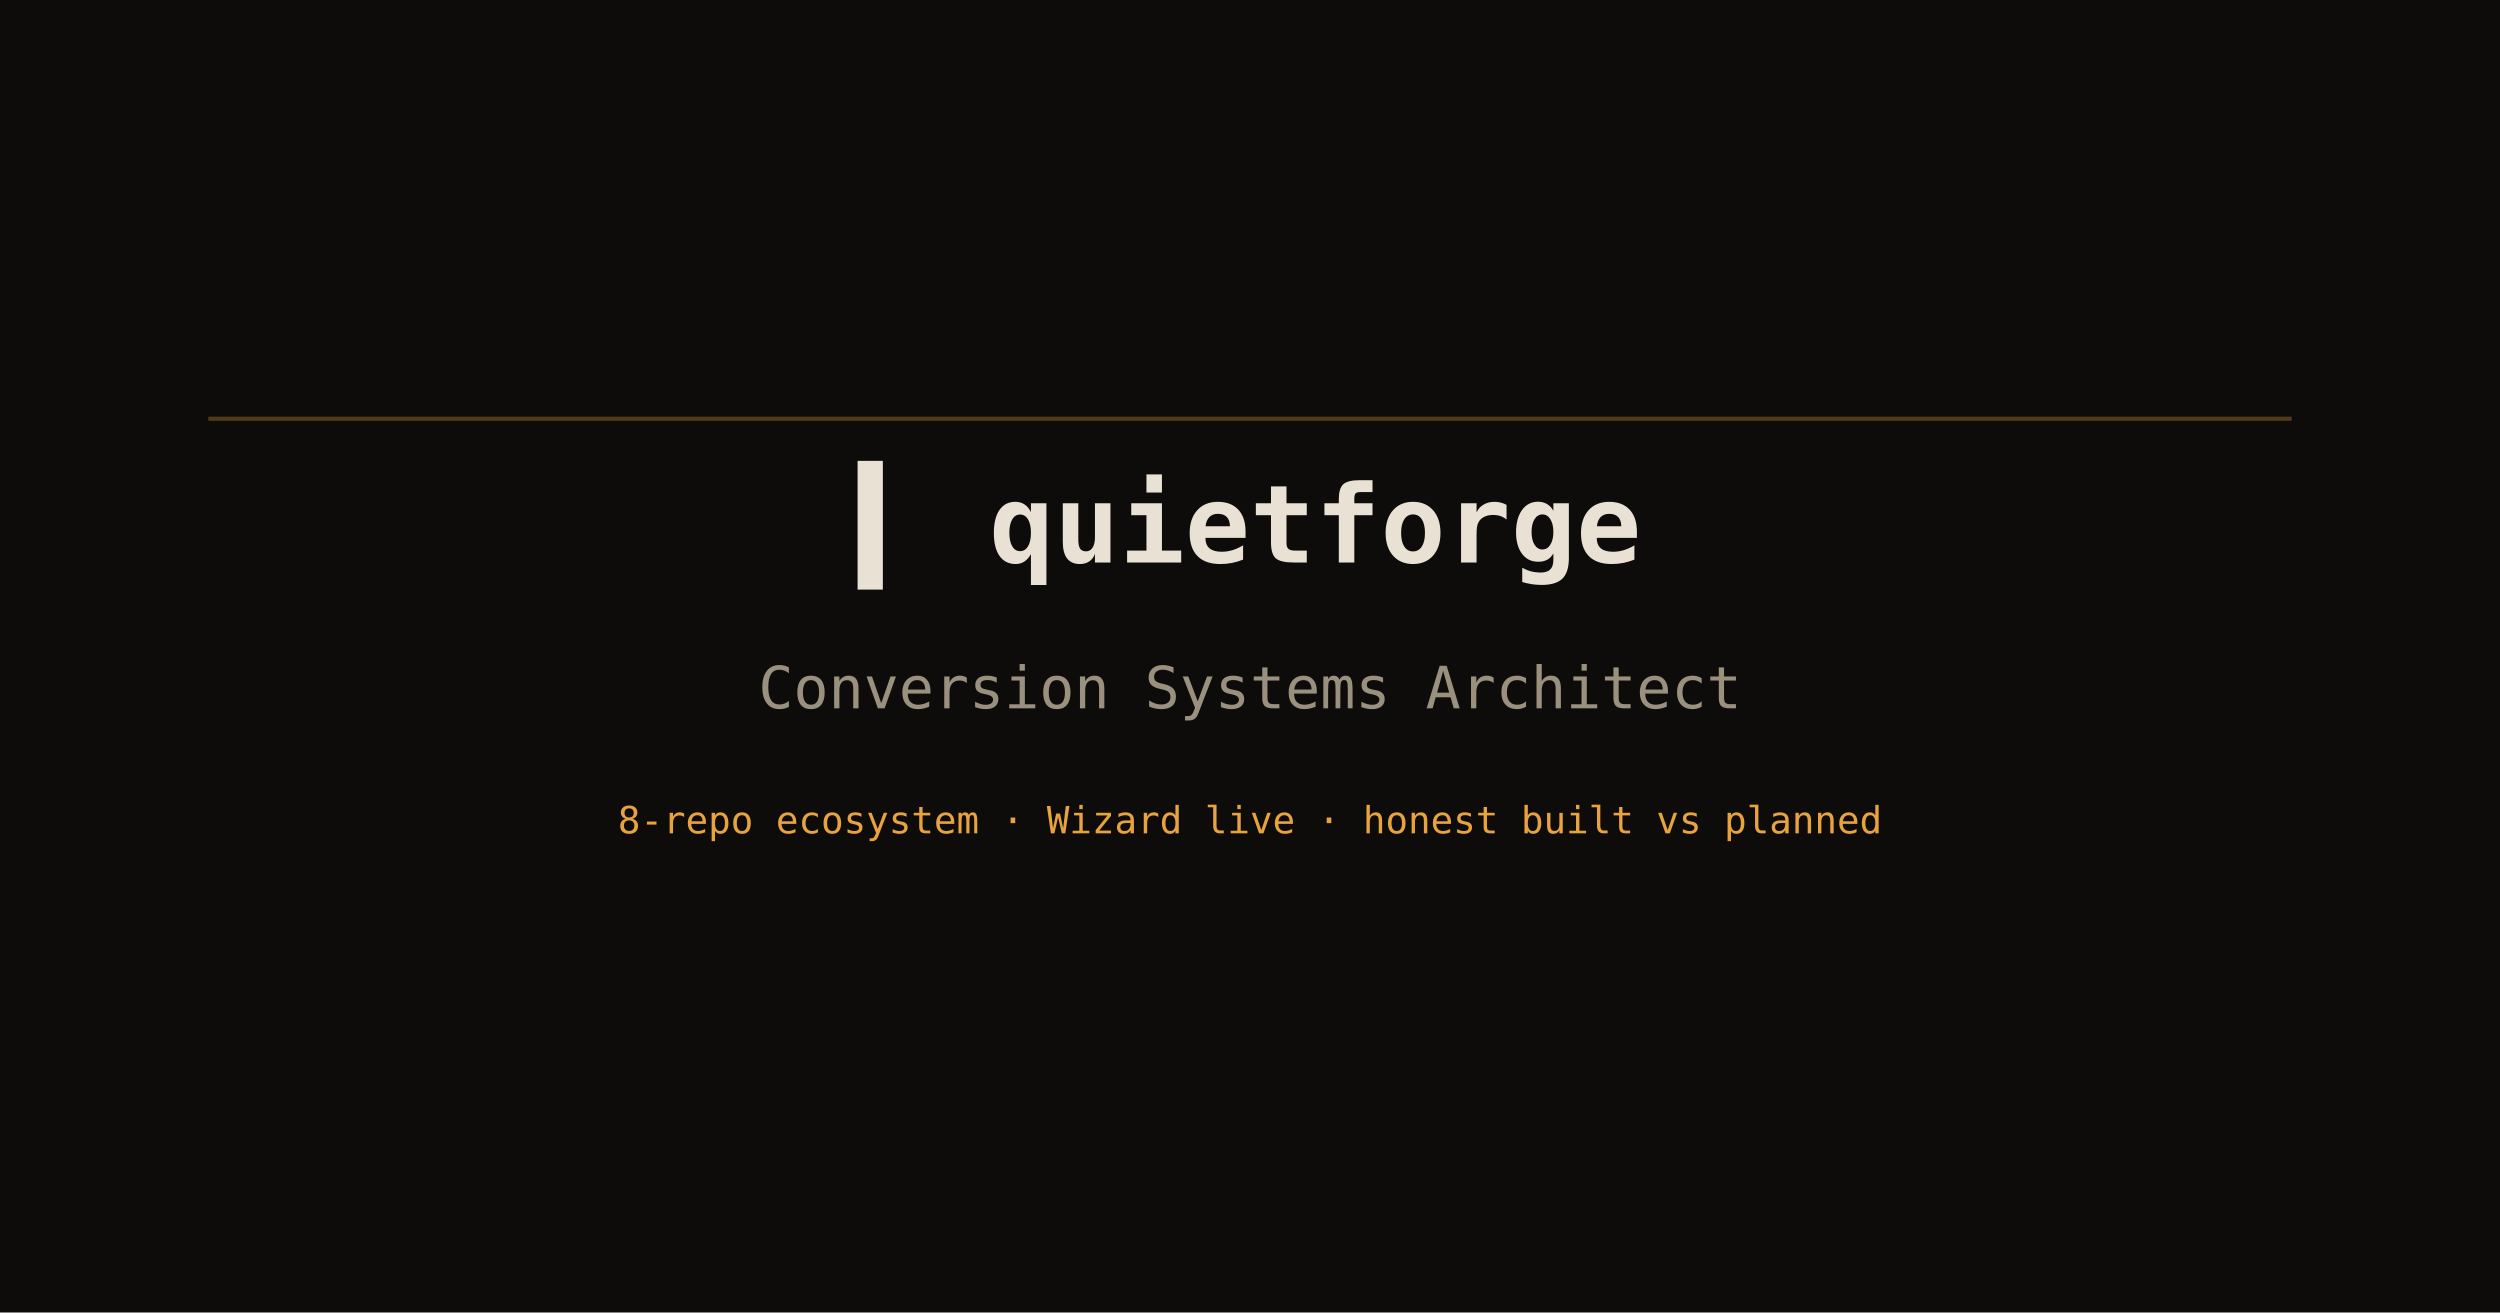
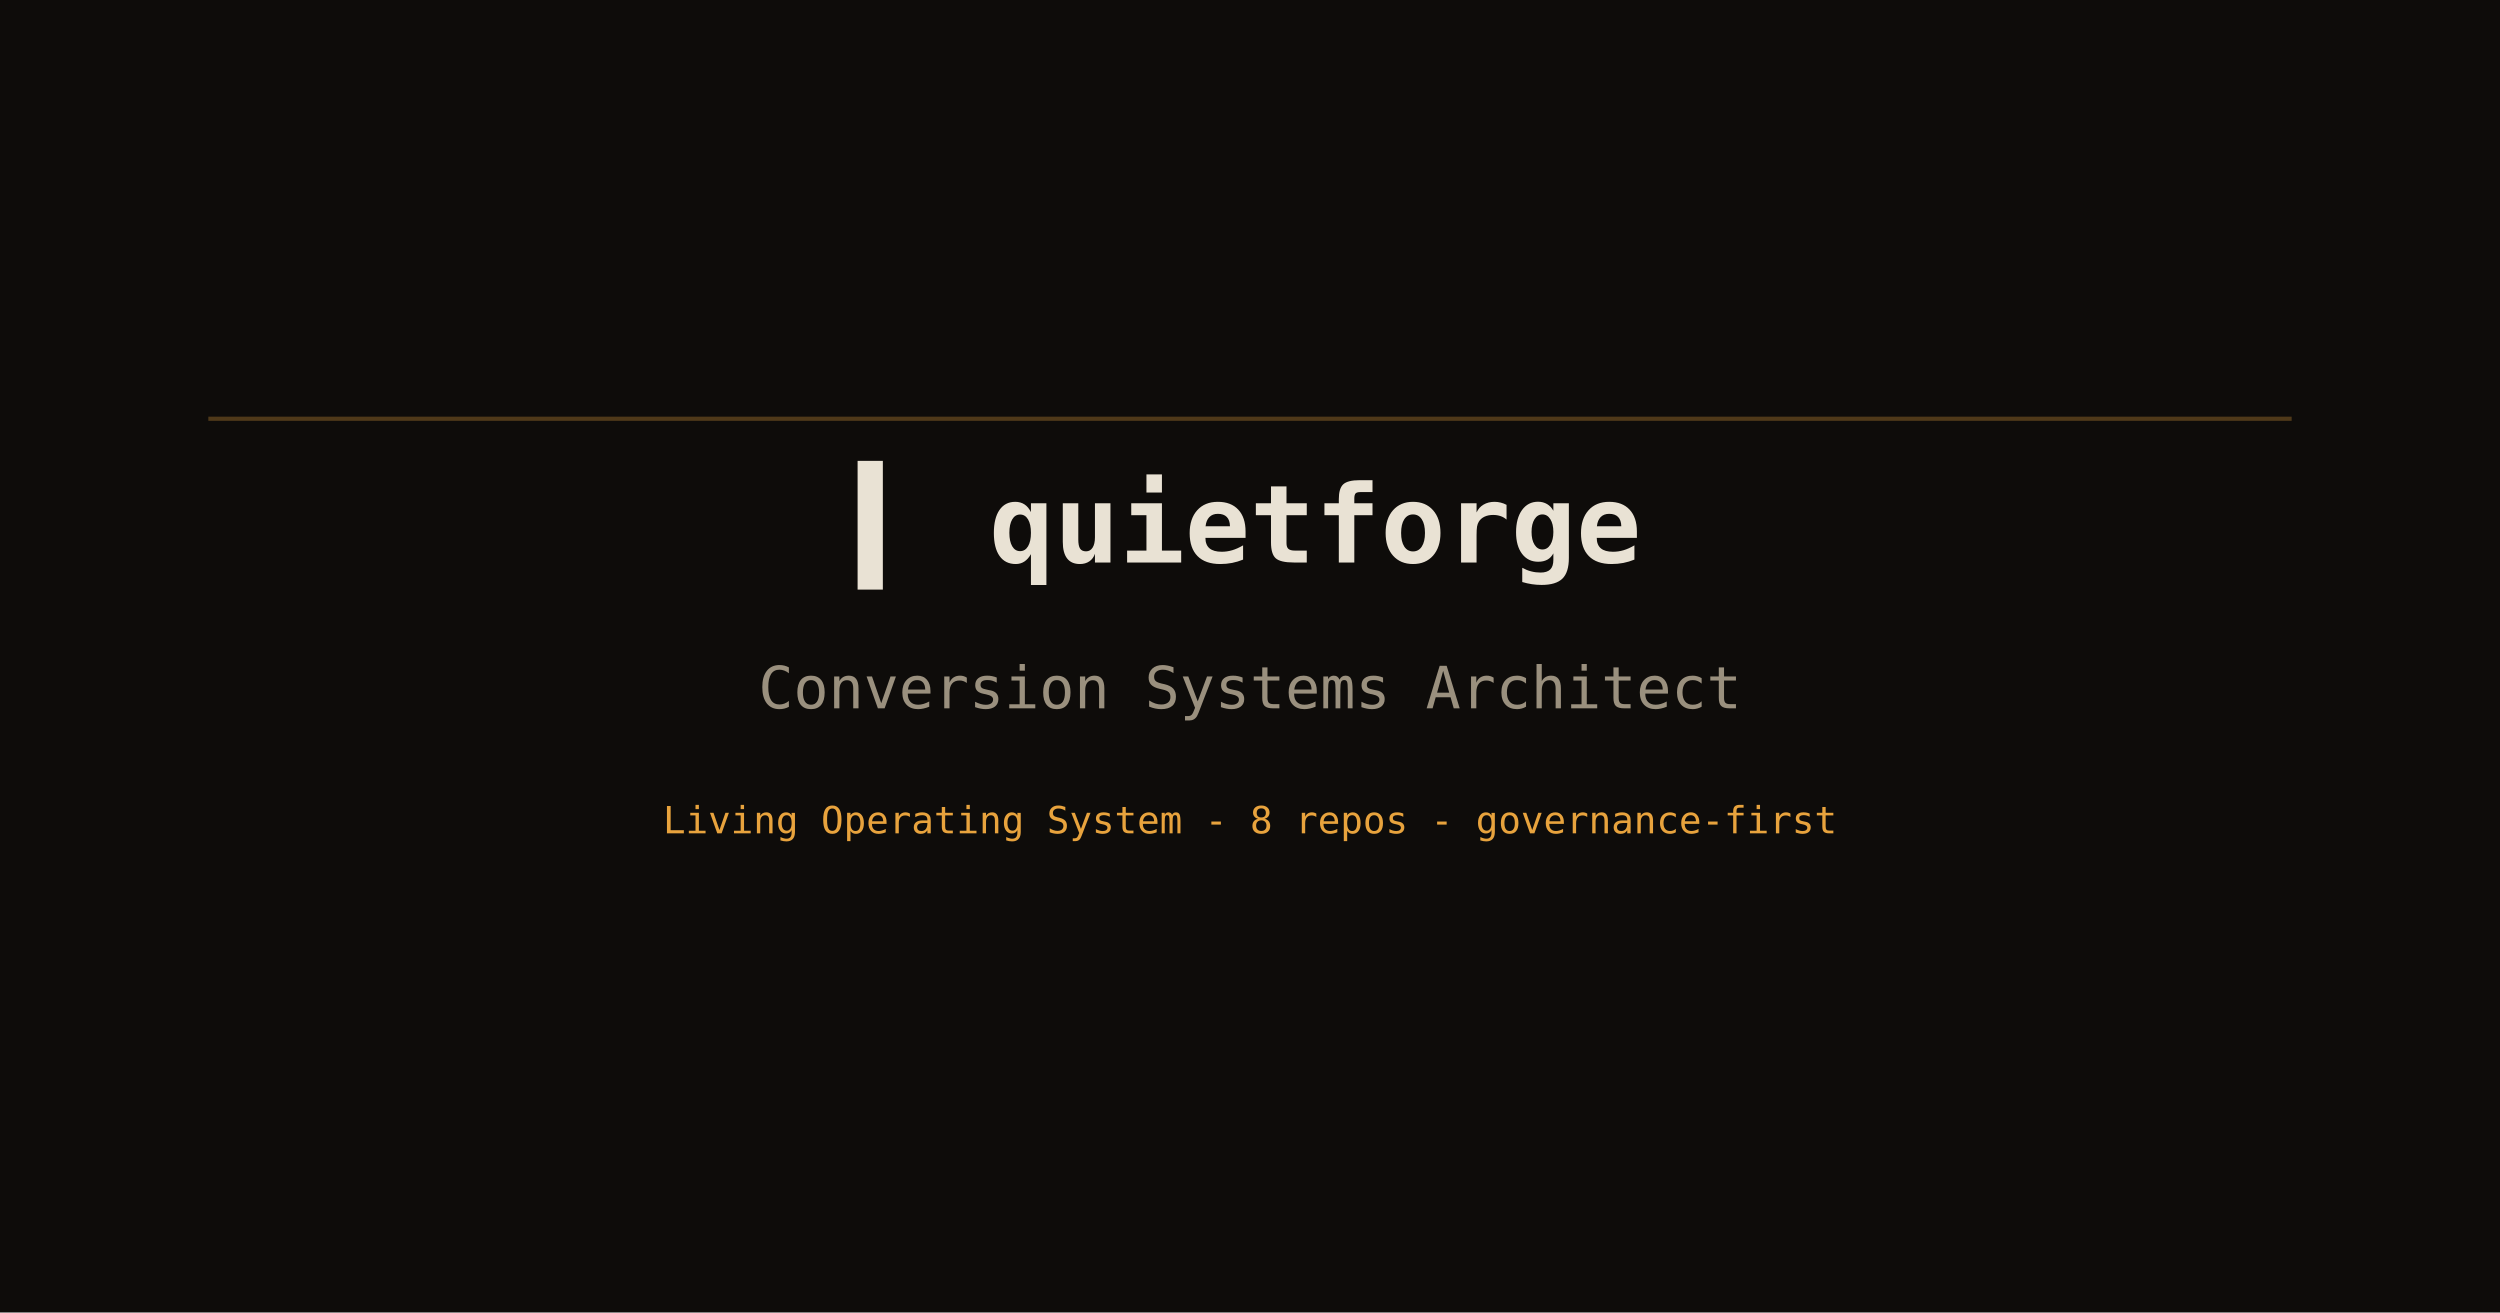
<svg xmlns="http://www.w3.org/2000/svg" width="1200" height="630" viewBox="0 0 1200 630">
  <rect width="1200" height="630" fill="#0e0c0a" />
  <rect x="100" y="200" width="1000" height="2" fill="#e8a33d" opacity="0.3" />
  <text x="600" y="270" font-family="JetBrains Mono, monospace" font-size="52" font-weight="700" fill="#e9e2d4" text-anchor="middle">▍ quietforge</text>
  <text x="600" y="340" font-family="JetBrains Mono, monospace" font-size="28" font-weight="400" fill="#9a907e" text-anchor="middle">Conversion Systems Architect</text>
-   <text x="600" y="400" font-family="JetBrains Mono, monospace" font-size="18" fill="#e8a33d" text-anchor="middle">8-repo ecosystem · Wizard live · honest built vs planned</text>
+   <text x="600" y="400" font-family="JetBrains Mono, monospace" font-size="18" fill="#e8a33d" text-anchor="middle">Living Operating System - 8 repos - governance-first</text>
</svg>
